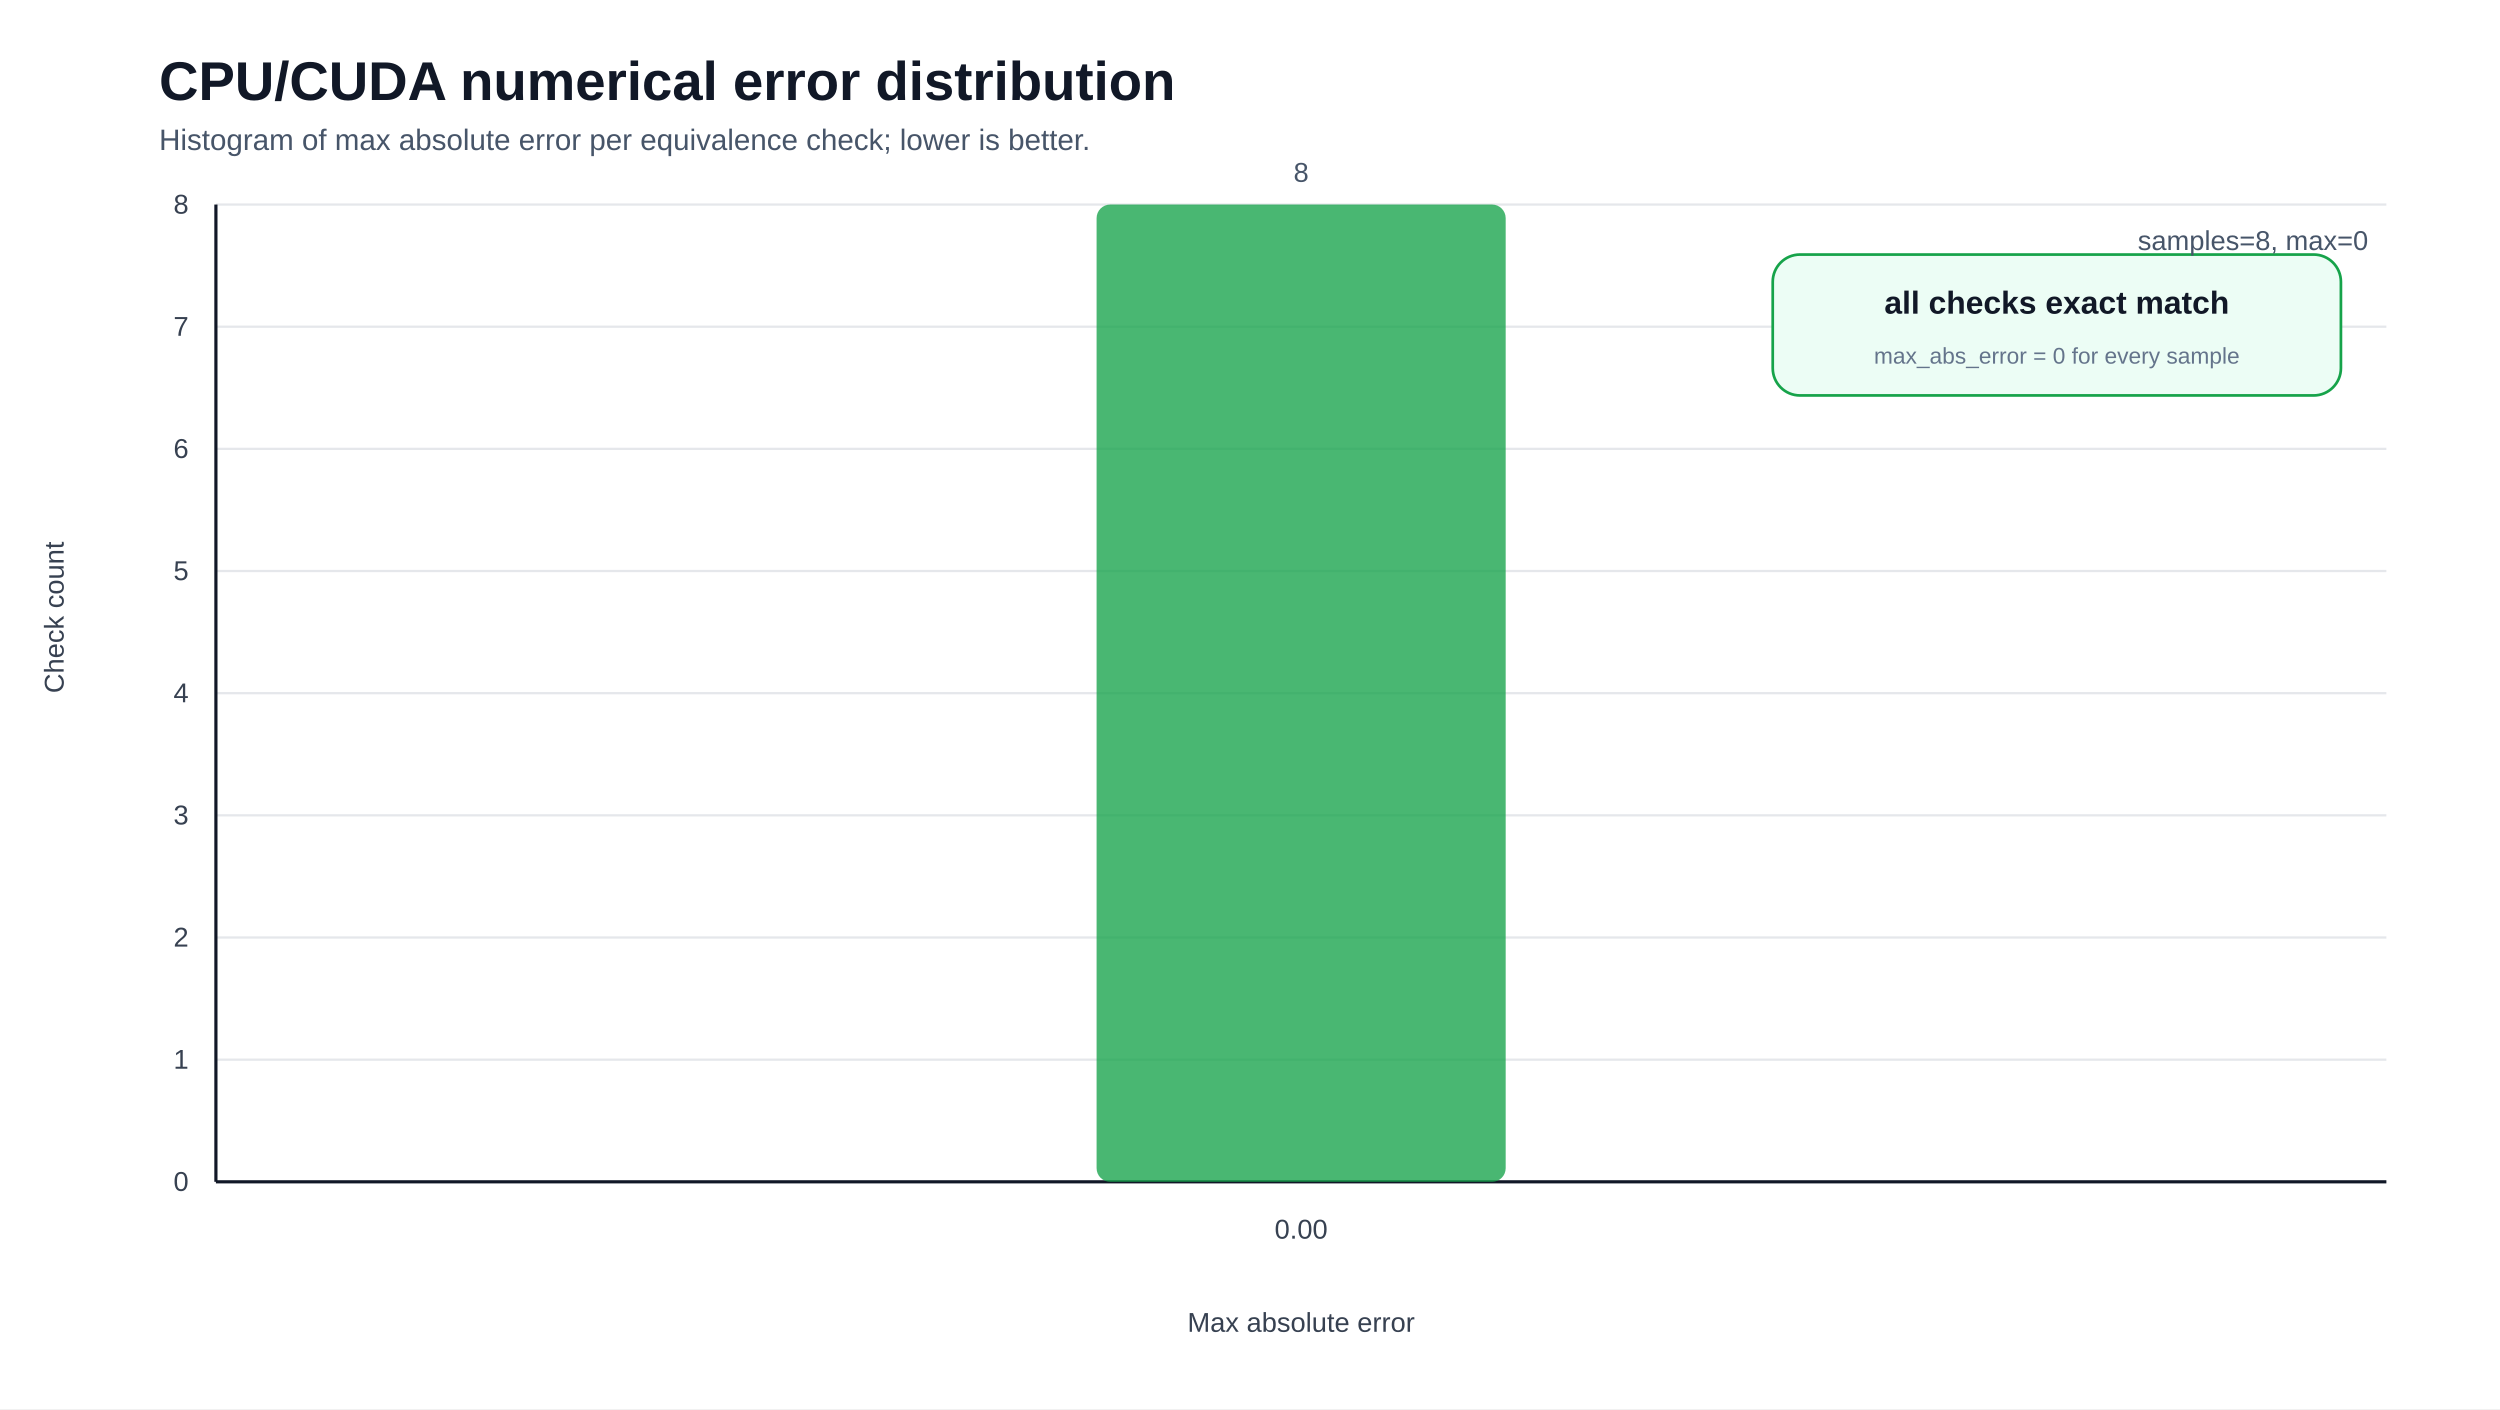
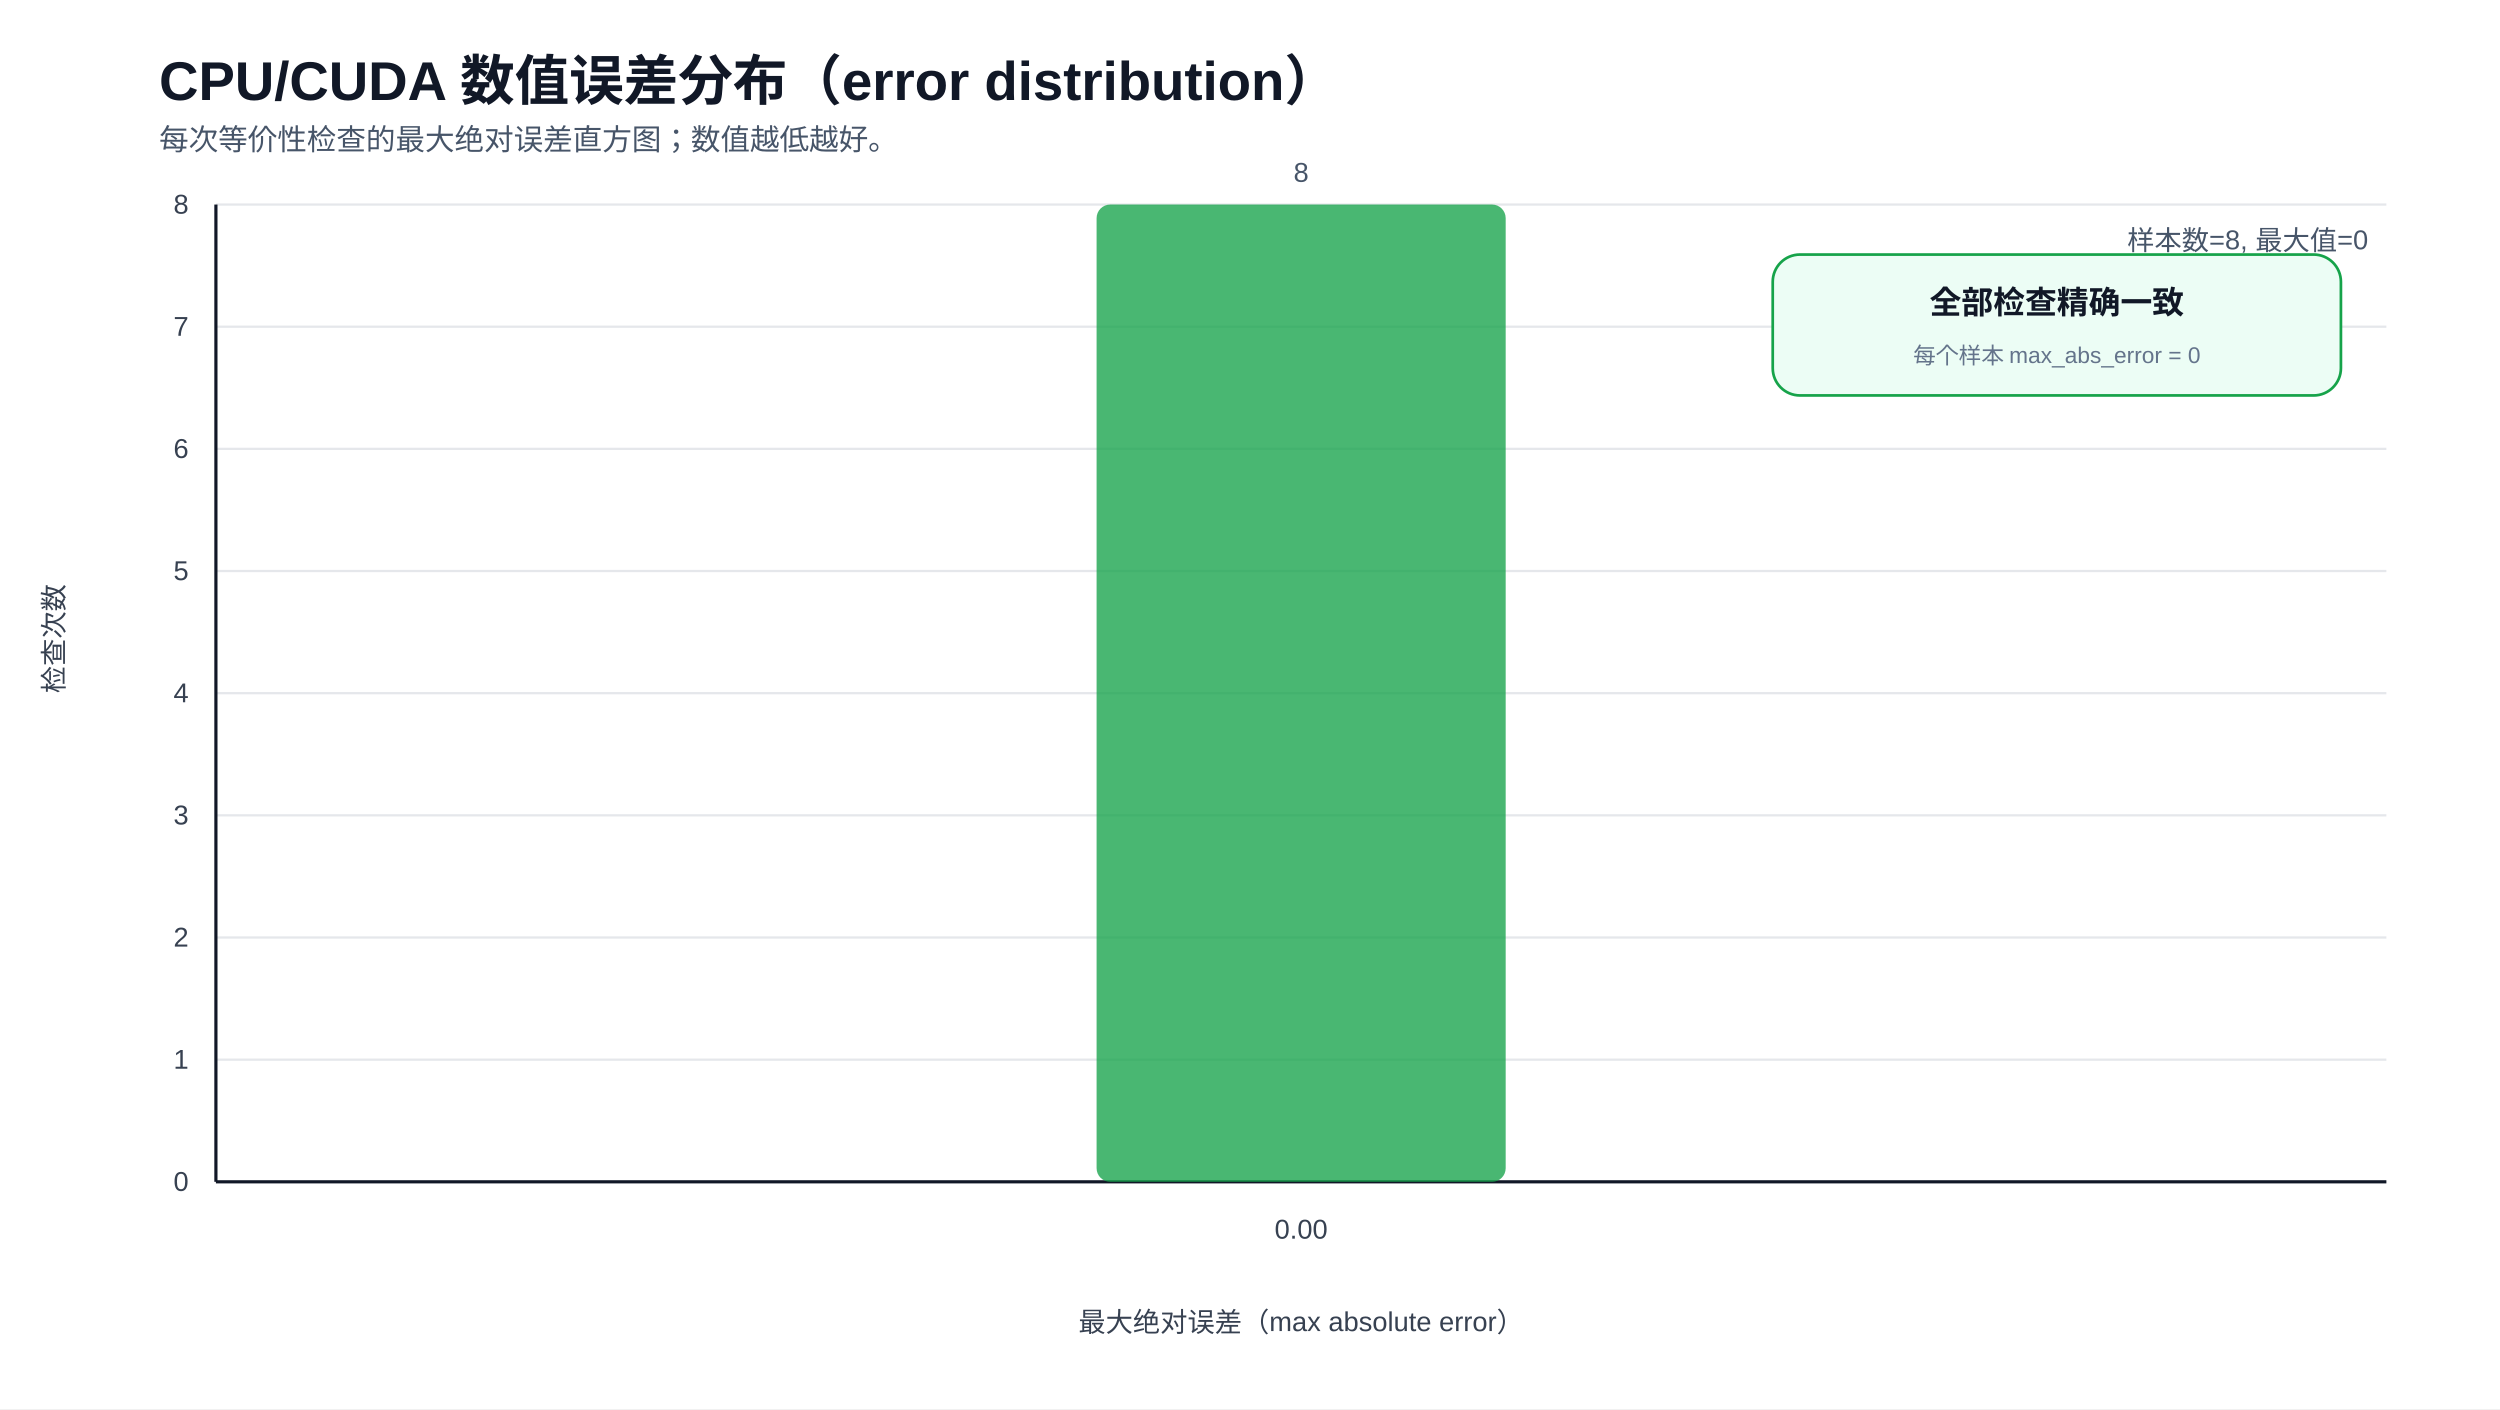
<svg xmlns="http://www.w3.org/2000/svg" width="1100" height="620" viewBox="0 0 1100 620" role="img">
  <style>
- text{font-family:Arial,Helvetica,sans-serif;fill:#111827;}
+ text{font-family:'AR PL UMing TW MBE','AR PL UMing CN','FandolHei','Microsoft YaHei','SimHei',Arial,Helvetica,sans-serif;fill:#111827;}
.title{font-size:24px;font-weight:700;}
.subtitle{font-size:13px;fill:#475569;}
.label{font-size:14px;font-weight:700;}
.small{font-size:12px;fill:#475569;}
.tiny{font-size:10px;fill:#64748b;}
.axis{font-size:12px;fill:#374151;}
.box{stroke:#1f2937;stroke-width:1.4;rx:14;ry:14;}
</style>
  <defs>
    <marker id="arrow" markerWidth="10" markerHeight="10" refX="8" refY="3" orient="auto" markerUnits="strokeWidth">
      <path d="M0,0 L0,6 L9,3 z" fill="#334155" />
    </marker>
    <filter id="shadow" x="-10%" y="-10%" width="120%" height="130%">
      <feDropShadow dx="0" dy="3" stdDeviation="4" flood-color="#0f172a" flood-opacity="0.12" />
    </filter>
  </defs>
  <rect x="0" y="0" width="1100" height="620" fill="#ffffff" />
-   <text class="title" x="70.00" y="44.00" text-anchor="start">CPU/CUDA numerical error distribution</text>
-   <text class="subtitle" x="70.00" y="66.00" text-anchor="start">Histogram of max absolute error per equivalence check; lower is better.</text>
+   <text class="title" x="70.00" y="44.00" text-anchor="start">CPU/CUDA 数值误差分布（error distribution）</text>
+   <text class="subtitle" x="70.00" y="66.00" text-anchor="start">每次等价性检查的最大绝对误差直方图；数值越低越好。</text>
  <line x1="95" y1="520.00" x2="1050" y2="520.00" stroke="#e5e7eb" />
  <text class="axis" x="83.00" y="524.00" text-anchor="end">0</text>
  <line x1="95" y1="466.25" x2="1050" y2="466.25" stroke="#e5e7eb" />
  <text class="axis" x="83.00" y="470.25" text-anchor="end">1</text>
  <line x1="95" y1="412.50" x2="1050" y2="412.50" stroke="#e5e7eb" />
  <text class="axis" x="83.00" y="416.50" text-anchor="end">2</text>
  <line x1="95" y1="358.75" x2="1050" y2="358.75" stroke="#e5e7eb" />
  <text class="axis" x="83.00" y="362.75" text-anchor="end">3</text>
  <line x1="95" y1="305.00" x2="1050" y2="305.00" stroke="#e5e7eb" />
  <text class="axis" x="83.00" y="309.00" text-anchor="end">4</text>
  <line x1="95" y1="251.25" x2="1050" y2="251.25" stroke="#e5e7eb" />
  <text class="axis" x="83.00" y="255.25" text-anchor="end">5</text>
  <line x1="95" y1="197.50" x2="1050" y2="197.50" stroke="#e5e7eb" />
  <text class="axis" x="83.00" y="201.50" text-anchor="end">6</text>
  <line x1="95" y1="143.75" x2="1050" y2="143.75" stroke="#e5e7eb" />
  <text class="axis" x="83.00" y="147.75" text-anchor="end">7</text>
  <line x1="95" y1="90.00" x2="1050" y2="90.00" stroke="#e5e7eb" />
  <text class="axis" x="83.00" y="94.00" text-anchor="end">8</text>
  <line x1="95" y1="90" x2="95" y2="520" stroke="#111827" stroke-width="1.4" />
  <line x1="95" y1="520" x2="1050" y2="520" stroke="#111827" stroke-width="1.4" />
  <rect x="482.50" y="90.00" width="180.00" height="430.00" fill="#16a34a" opacity="0.78" rx="6" />
  <text class="small" x="572.50" y="80.00" text-anchor="middle">8</text>
  <text class="axis" x="572.50" y="545.00" text-anchor="middle">0.00</text>
  <rect x="780" y="112" width="250" height="62" rx="12" fill="#ecfdf5" stroke="#16a34a" stroke-width="1.2" />
-   <text class="label" x="905.00" y="138.00" text-anchor="middle">all checks exact match</text>
-   <text class="tiny" x="905.00" y="160.00" text-anchor="middle">max_abs_error = 0 for every sample</text>
-   <text class="axis" x="572.50" y="586.00" text-anchor="middle">Max absolute error</text>
-   <text class="axis" x="28" y="305.00" transform="rotate(-90 28 305.00)">Check count</text>
-   <text class="small" x="1042.00" y="110.00" text-anchor="end">samples=8, max=0</text>
+   <text class="label" x="905.00" y="138.00" text-anchor="middle">全部检查精确一致</text>
+   <text class="tiny" x="905.00" y="160.00" text-anchor="middle">每个样本 max_abs_error = 0</text>
+   <text class="axis" x="572.50" y="586.00" text-anchor="middle">最大绝对误差（max absolute error）</text>
+   <text class="axis" x="28" y="305.00" transform="rotate(-90 28 305.00)">检查次数</text>
+   <text class="small" x="1042.00" y="110.00" text-anchor="end">样本数=8, 最大值=0</text>
</svg>
